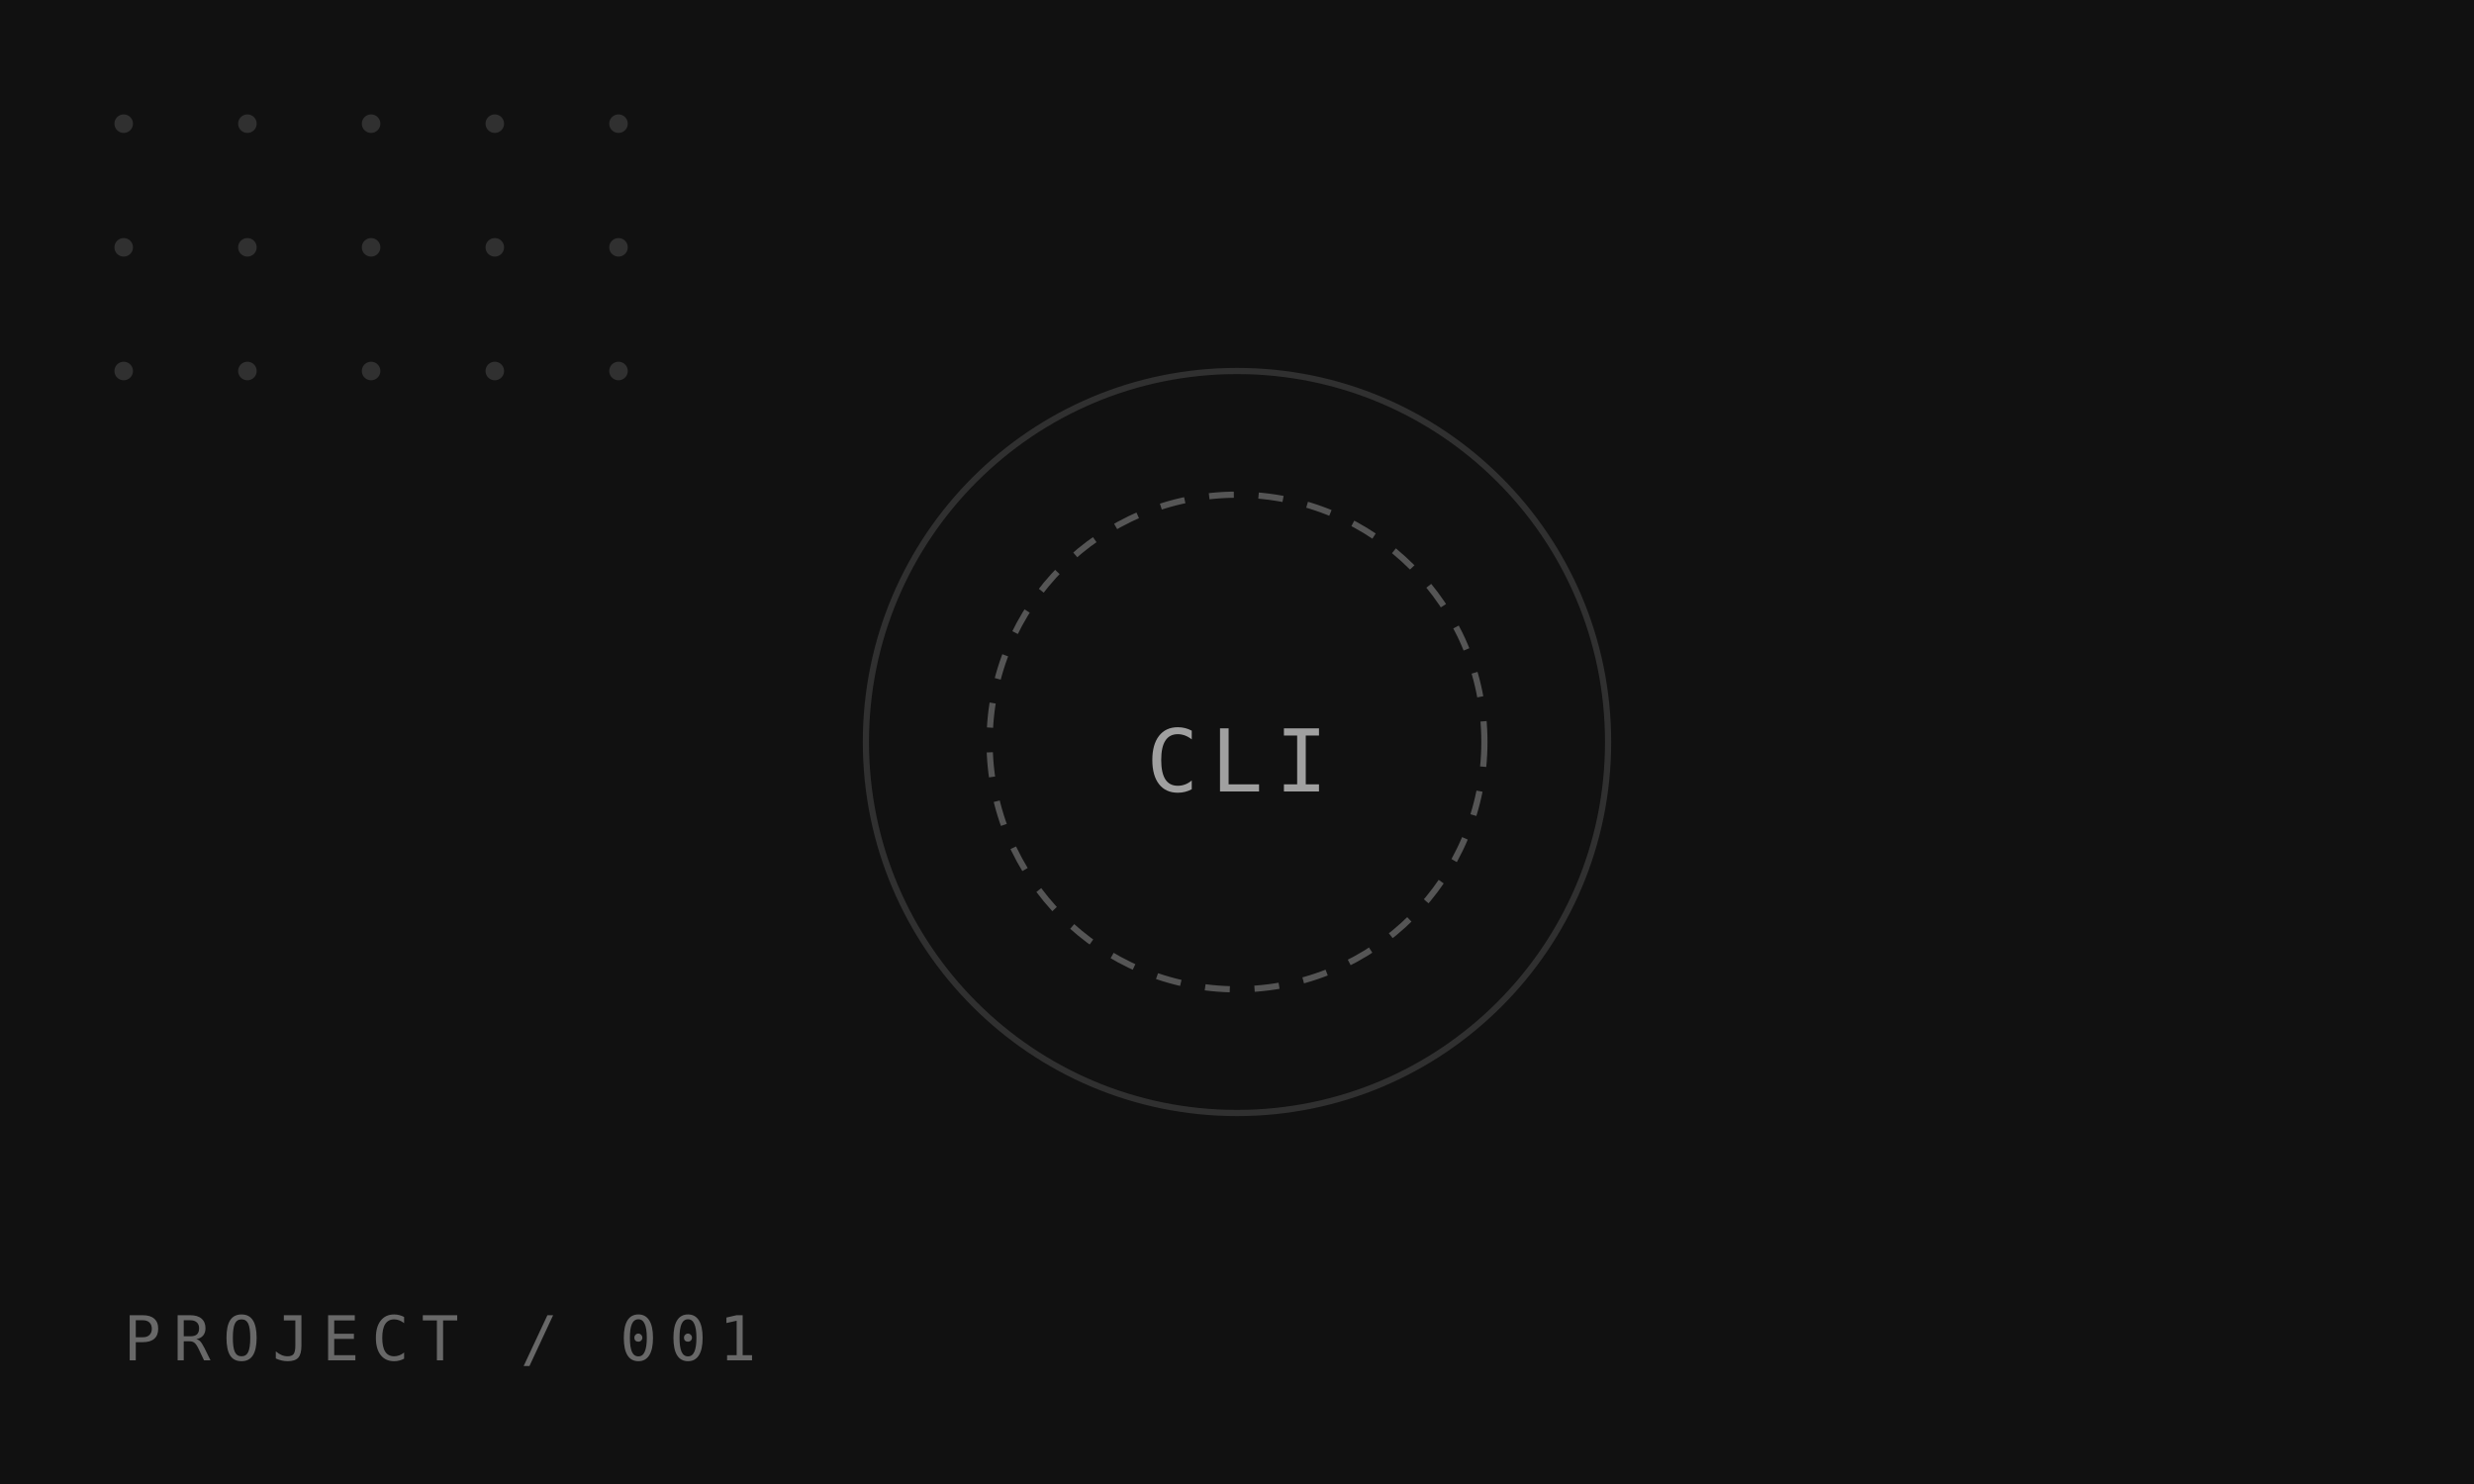
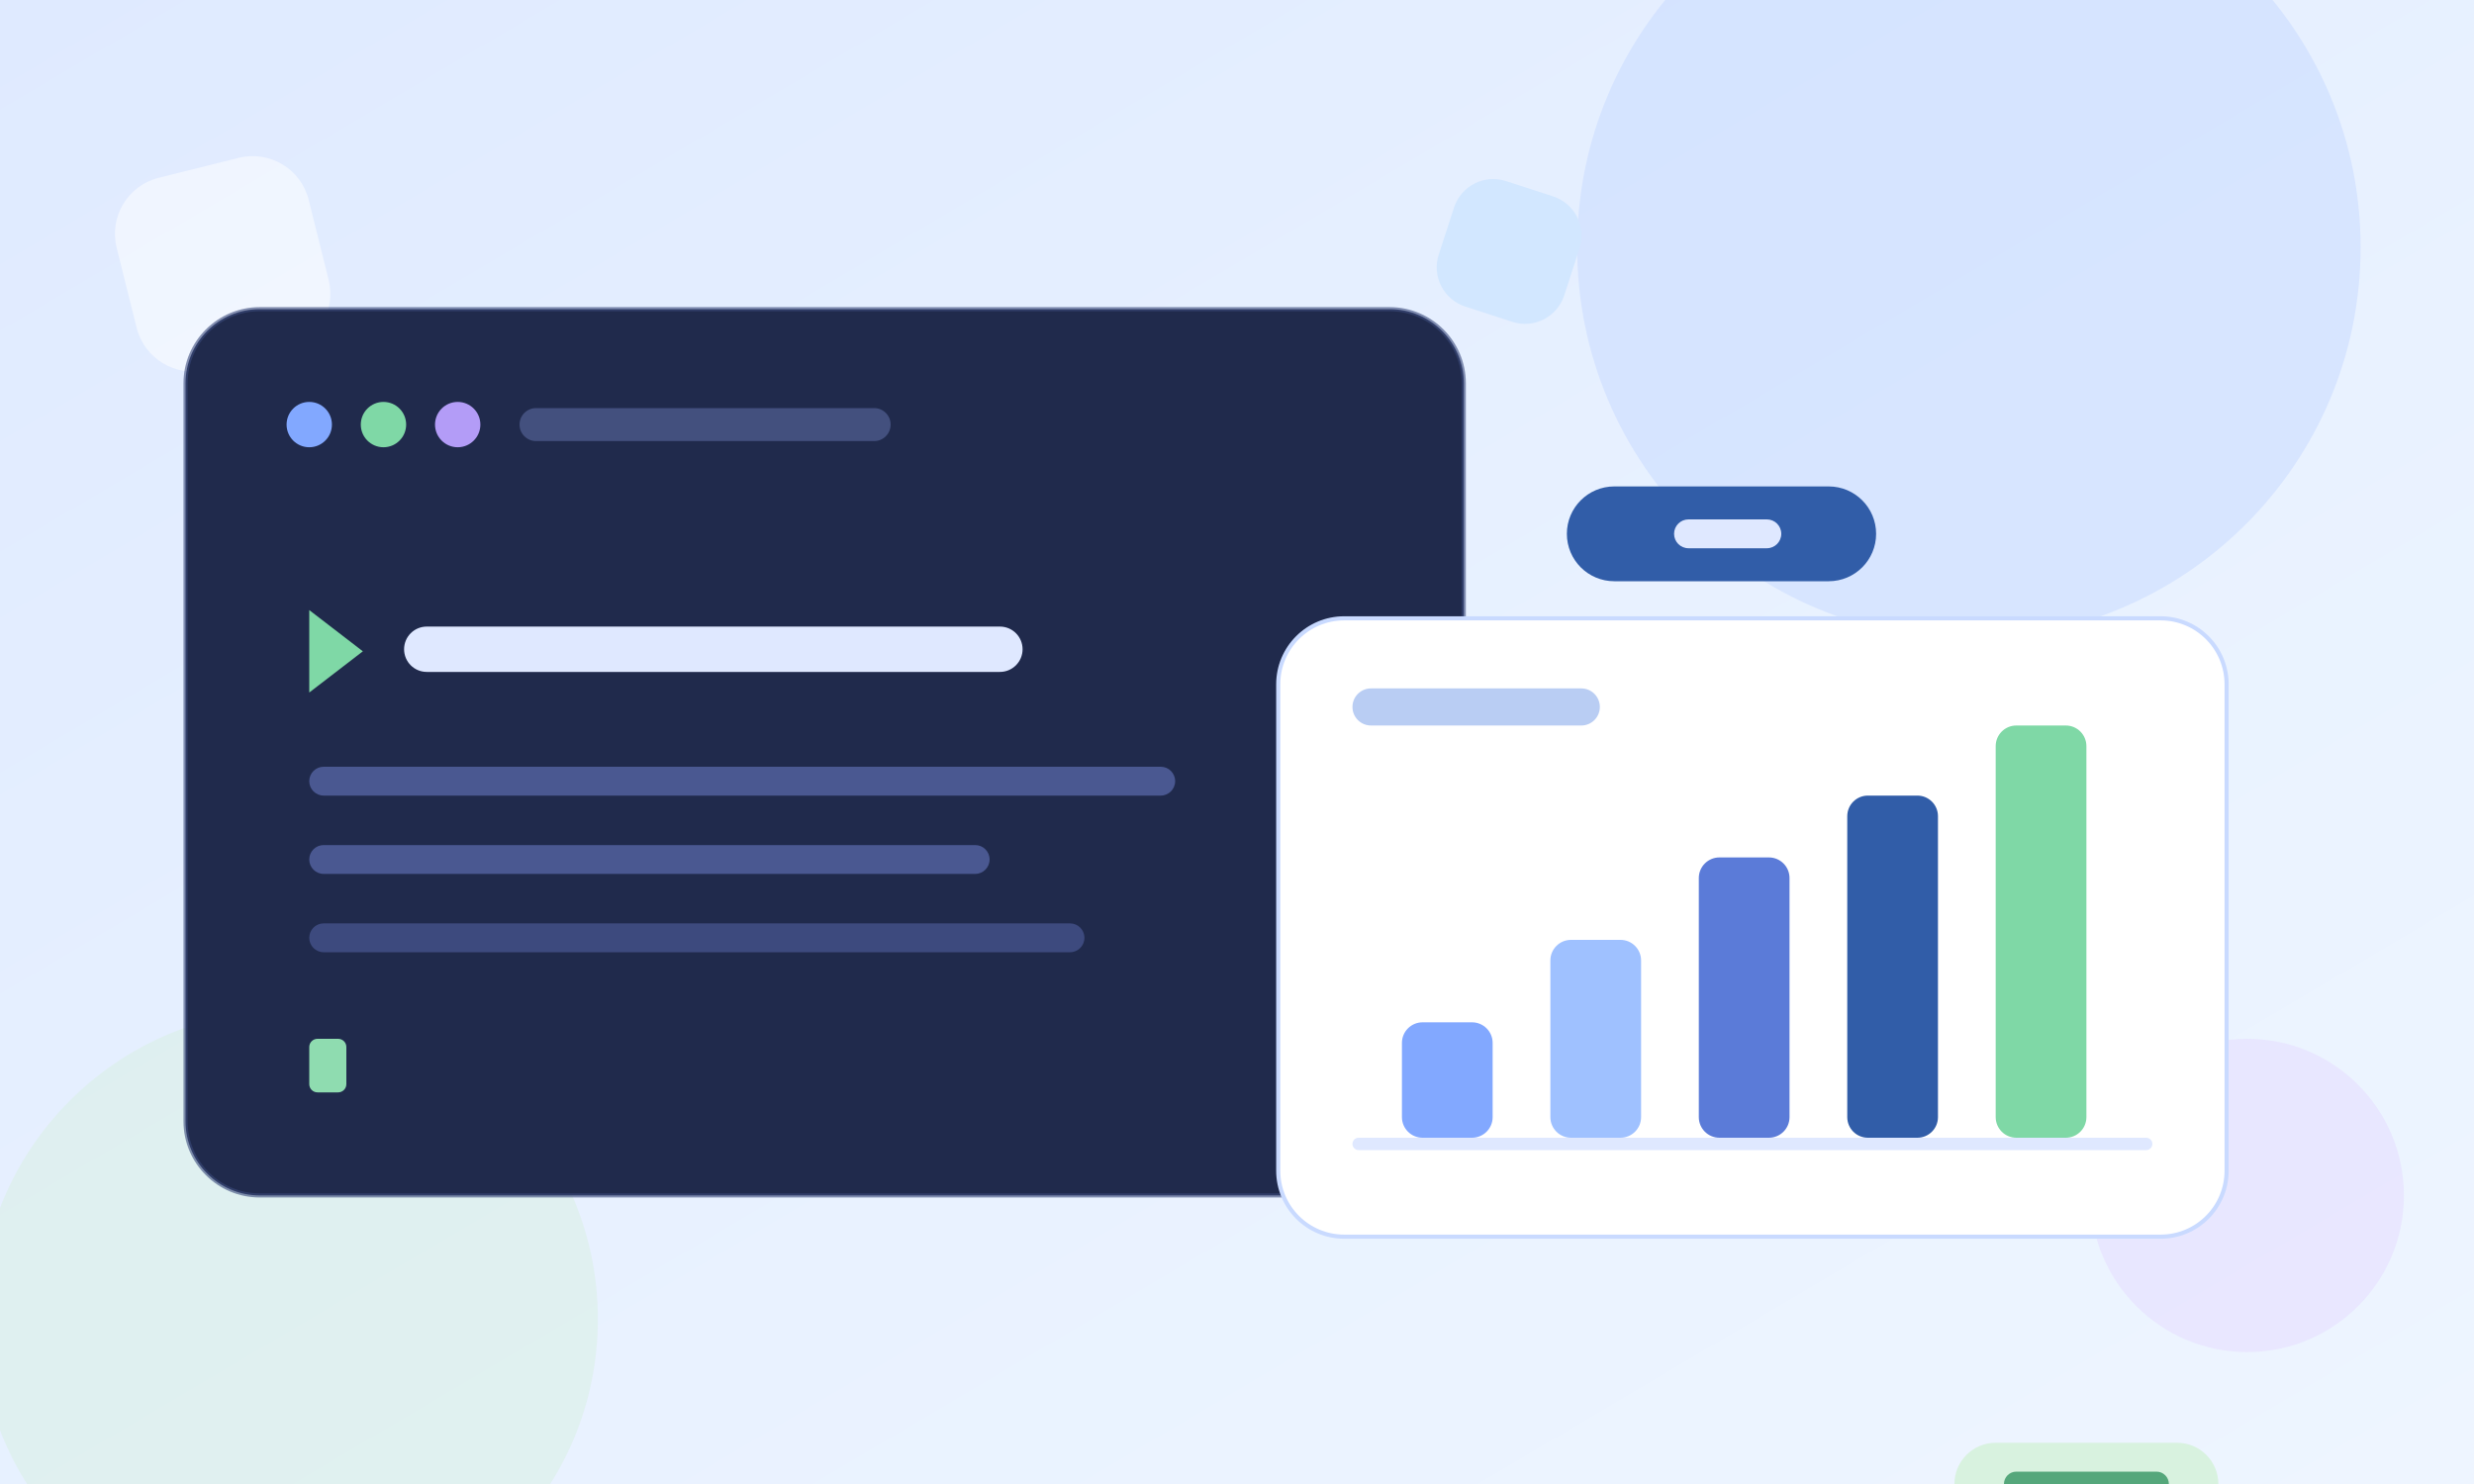
- <svg xmlns="http://www.w3.org/2000/svg" viewBox="0 0 400 240" width="400" height="240">
-   <rect width="400" height="240" fill="#111" />
-   <g fill="#303030">
-     <circle cx="20" cy="20" r="1.5" />
-     <circle cx="40" cy="20" r="1.5" />
-     <circle cx="60" cy="20" r="1.5" />
-     <circle cx="80" cy="20" r="1.5" />
-     <circle cx="100" cy="20" r="1.5" />
-     <circle cx="20" cy="40" r="1.5" />
-     <circle cx="40" cy="40" r="1.5" />
-     <circle cx="60" cy="40" r="1.5" />
-     <circle cx="80" cy="40" r="1.5" />
-     <circle cx="100" cy="40" r="1.5" />
-     <circle cx="20" cy="60" r="1.5" />
-     <circle cx="40" cy="60" r="1.5" />
-     <circle cx="60" cy="60" r="1.5" />
-     <circle cx="80" cy="60" r="1.5" />
-     <circle cx="100" cy="60" r="1.5" />
+ <svg xmlns="http://www.w3.org/2000/svg" viewBox="0 0 1200 720" role="img" aria-label="kyuuriqstats — CLI statistics project preview">
+   <defs>
+     <linearGradient id="bg" x1="0" y1="0" x2="1" y2="1">
+       <stop offset="0" stop-color="#dfeaff" />
+       <stop offset="0.6" stop-color="#e9f2ff" />
+       <stop offset="1" stop-color="#eef5ff" />
+     </linearGradient>
+   </defs>
+   <rect width="1200" height="720" fill="url(#bg)" />
+   <circle cx="955" cy="120" r="190" fill="#c9daff" opacity="0.55" />
+   <circle cx="140" cy="640" r="150" fill="#d8efe2" opacity="0.5" />
+   <circle cx="1090" cy="580" r="76" fill="#e7e1ff" opacity="0.7" />
+   <rect x="60" y="80" width="96" height="96" rx="28" transform="rotate(-14 108 128)" fill="#ffffff" opacity="0.5" />
+   <rect x="700" y="90" width="64" height="64" rx="20" transform="rotate(18 732 122)" fill="#d2e7ff" />
+   <rect x="90" y="150" width="620" height="430" rx="36" fill="#202a4c" />
+   <rect x="90" y="150" width="620" height="430" rx="36" fill="none" stroke="#3a4a7c" stroke-width="2" opacity="0.6" />
+   <circle cx="150" cy="206" r="11" fill="#82a8ff" />
+   <circle cx="186" cy="206" r="11" fill="#7fd8a6" />
+   <circle cx="222" cy="206" r="11" fill="#b39cf7" />
+   <rect x="252" y="198" width="180" height="16" rx="8" fill="#43507e" />
+   <polygon points="150,296 176,316 150,336" fill="#7fd8a6" />
+   <rect x="196" y="304" width="300" height="22" rx="11" fill="#dfe8ff" />
+   <rect x="150" y="372" width="420" height="14" rx="7" fill="#4a5891" />
+   <rect x="150" y="410" width="330" height="14" rx="7" fill="#4a5891" />
+   <rect x="150" y="448" width="376" height="14" rx="7" fill="#3d4a7e" />
+   <rect x="150" y="504" width="18" height="26" rx="4" fill="#8fdcb0">
+     <animate attributeName="opacity" values="1;0.15;1" dur="1.6s" repeatCount="indefinite" />
+   </rect>
+   <g transform="translate(620 300)">
+     <rect width="460" height="300" rx="32" fill="#ffffff" />
+     <rect width="460" height="300" rx="32" fill="none" stroke="#c9daff" stroke-width="2" />
+     <rect x="36" y="34" width="120" height="18" rx="9" fill="#b9cdf3" />
+     <rect x="36" y="252" width="388" height="6" rx="3" fill="#dfe8ff" />
+     <rect x="60" y="196" width="44" height="56" rx="10" fill="#82a8ff" />
+     <rect x="132" y="156" width="44" height="96" rx="10" fill="#9fc1ff" />
+     <rect x="204" y="116" width="44" height="136" rx="10" fill="#5b7bd8" />
+     <rect x="276" y="86" width="44" height="166" rx="10" fill="#315da8" />
+     <rect x="348" y="52" width="44" height="200" rx="10" fill="#7fd8a6" />
  </g>
-   <circle cx="200" cy="120" r="60" fill="none" stroke="#303030" stroke-width="1" />
-   <circle cx="200" cy="120" r="40" fill="none" stroke="#555" stroke-width="1" stroke-dasharray="4 4" />
-   <text x="200" y="128" text-anchor="middle" font-family="monospace" font-size="14" fill="#a0a0a0" letter-spacing="2">CLI</text>
-   <text x="20" y="220" font-family="monospace" font-size="10" fill="#686868" letter-spacing="2">PROJECT / 001</text>
+   <g transform="translate(760 236)">
+     <rect width="150" height="46" rx="23" fill="#315da8" />
+     <rect x="52" y="16" width="52" height="14" rx="7" fill="#dfe8ff" />
+   </g>
+   <g transform="translate(948 700)">
+     <rect width="128" height="40" rx="20" fill="#d8f2df" />
+     <rect x="24" y="14" width="80" height="12" rx="6" fill="#55a77b" />
+   </g>
</svg>
